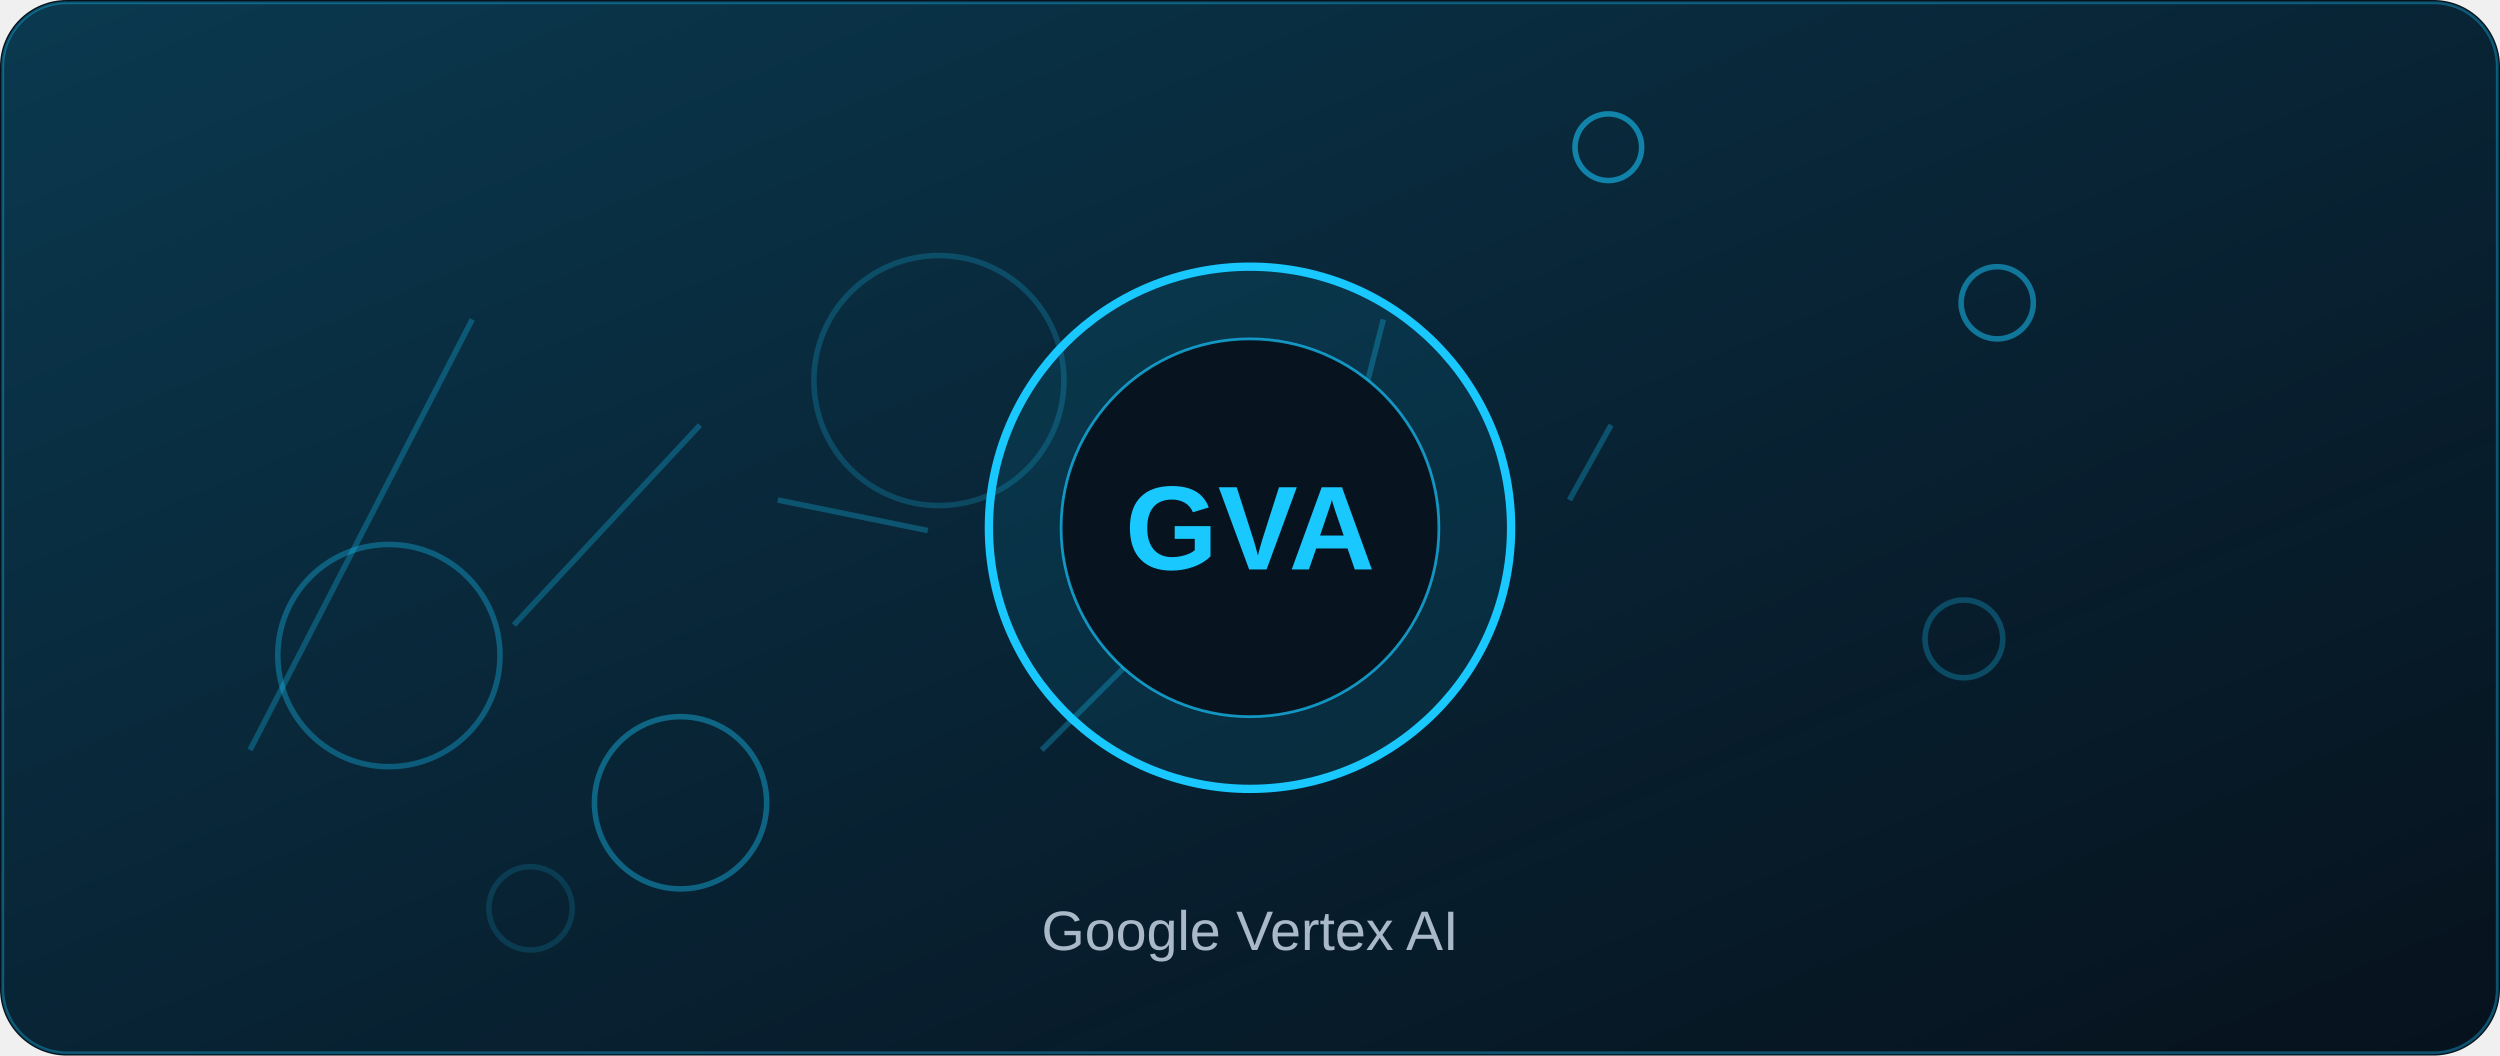
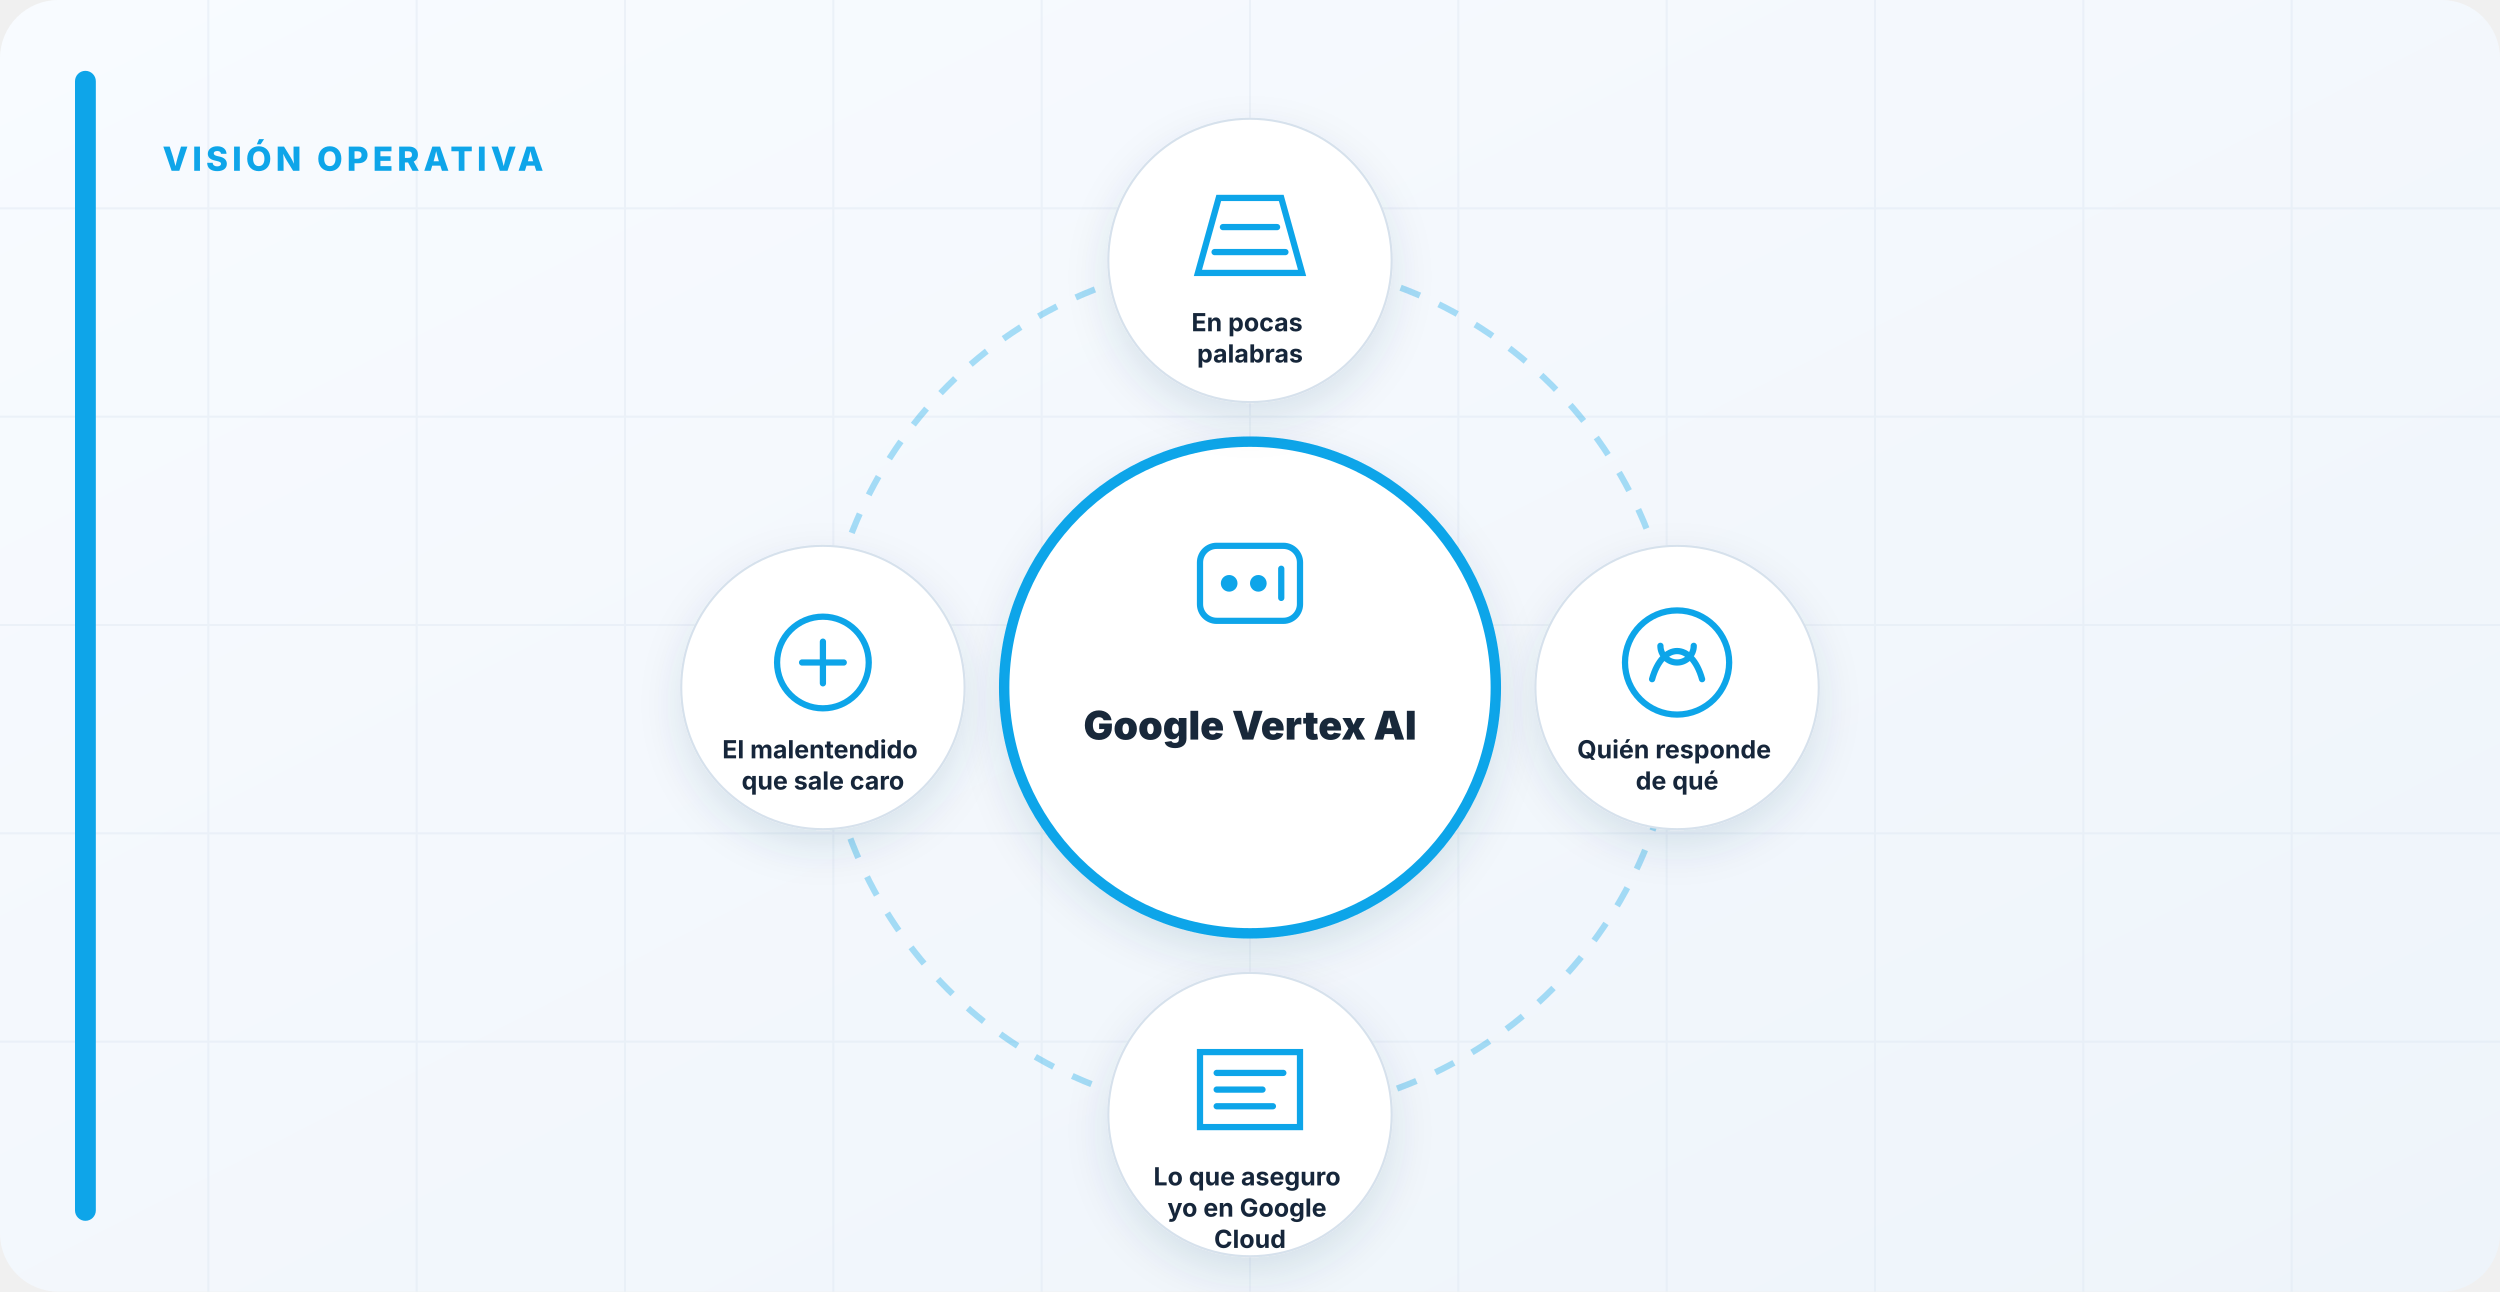
- <svg xmlns="http://www.w3.org/2000/svg" viewBox="0 0 900 380" role="img" aria-label="Diagrama de Google Vertex AI">
+ <svg xmlns="http://www.w3.org/2000/svg" width="1200" height="620" viewBox="0 0 1200 620" role="img" aria-labelledby="t d">
  <defs>
-     <linearGradient id="g" x1="0" y1="0" x2="1" y2="1">
-       <stop stop-color="#18c8ff" stop-opacity=".22" />
-       <stop offset="1" stop-color="#07131f" stop-opacity=".2" />
+     <linearGradient id="bg" x1="0" y1="0" x2="1" y2="1">
+       <stop stop-color="#F8FBFF" />
+       <stop offset="1" stop-color="#EEF4FA" />
    </linearGradient>
-     <filter id="gl">
-       <feGaussianBlur stdDeviation="8" />
+     <filter id="s" x="-20%" y="-20%" width="140%" height="140%">
+       <feDropShadow dx="0" dy="8" stdDeviation="10" flood-color="#284866" flood-opacity=".12" />
    </filter>
  </defs>
-   <rect width="900" height="380" rx="24" fill="#06111d" />
-   <rect x="1" y="1" width="898" height="378" rx="23" fill="url(#g)" stroke="#18c8ff" stroke-opacity=".35" />
-   <path d="M 90 270 L 170 115" stroke="#18c8ff" stroke-opacity=".28" stroke-width="2" />
-   <path d="M 185 225 L 252 153" stroke="#18c8ff" stroke-opacity=".28" stroke-width="2" />
-   <path d="M 280 180 L 334 191" stroke="#18c8ff" stroke-opacity=".28" stroke-width="2" />
-   <path d="M 375 270 L 416 229" stroke="#18c8ff" stroke-opacity=".28" stroke-width="2" />
-   <path d="M 470 225 L 498 115" stroke="#18c8ff" stroke-opacity=".28" stroke-width="2" />
-   <path d="M 565 180 L 580 153" stroke="#18c8ff" stroke-opacity=".28" stroke-width="2" />
-   <circle cx="191" cy="327" r="15" fill="none" stroke="#18c8ff" stroke-opacity="0.15" stroke-width="2" />
-   <circle cx="338" cy="137" r="45" fill="none" stroke="#18c8ff" stroke-opacity="0.21" stroke-width="2" />
-   <circle cx="707" cy="230" r="14" fill="none" stroke="#18c8ff" stroke-opacity="0.27" stroke-width="2" />
-   <circle cx="140" cy="236" r="40" fill="none" stroke="#18c8ff" stroke-opacity="0.33" stroke-width="2" />
-   <circle cx="245" cy="289" r="31" fill="none" stroke="#18c8ff" stroke-opacity="0.39" stroke-width="2" />
-   <circle cx="433" cy="169" r="33" fill="none" stroke="#18c8ff" stroke-opacity="0.45" stroke-width="2" />
-   <circle cx="719" cy="109" r="13" fill="none" stroke="#18c8ff" stroke-opacity="0.51" stroke-width="2" />
-   <circle cx="579" cy="53" r="12" fill="none" stroke="#18c8ff" stroke-opacity="0.57" stroke-width="2" />
-   <circle cx="450" cy="190" r="94" fill="#18c8ff" fill-opacity=".08" stroke="#18c8ff" stroke-width="3" />
-   <circle cx="450" cy="190" r="68" fill="#07131f" stroke="#18c8ff" stroke-opacity=".7" />
-   <text x="450" y="205" text-anchor="middle" fill="#18c8ff" font-size="43" font-family="Arial" font-weight="700">GVA</text>
-   <text x="450" y="342" text-anchor="middle" fill="#aab9c8" font-size="20" font-family="Arial">Google Vertex AI</text>
+   <rect width="1200" height="620" rx="28" fill="url(#bg)" />
+   <path d="M0 100H1200M0 200H1200M0 300H1200M0 400H1200M0 500H1200M100 0V620M200 0V620M300 0V620M400 0V620M500 0V620M600 0V620M700 0V620M800 0V620M900 0V620M1000 0V620M1100 0V620" stroke="#DDE7F1" stroke-width="1" opacity=".45" />
+   <rect x="36" y="34" width="10" height="552" rx="5" fill="#0EA5E9" />
+   <text x="78" y="82" font-family="Inter,Segoe UI,Arial" font-size="16" font-weight="800" fill="#0EA5E9" letter-spacing="2">VISIÓN OPERATIVA</text>
+   <circle cx="600" cy="330" r="205" fill="none" stroke="#0EA5E9" stroke-width="3" stroke-dasharray="10 10" opacity=".35" />
+   <circle cx="600" cy="330" r="118" fill="#fff" stroke="#0EA5E9" stroke-width="5" filter="url(#s)" />
+   <rect x="576" y="262" width="48" height="36" rx="8" fill="none" stroke="#0EA5E9" stroke-width="3" />
+   <circle cx="590" cy="280" r="4" fill="#0EA5E9" />
+   <circle cx="604" cy="280" r="4" fill="#0EA5E9" />
+   <path d="M615 273v14" stroke="#0EA5E9" stroke-width="3" stroke-linecap="round" />
+   <text x="600" y="355" text-anchor="middle" font-family="Inter,Segoe UI,Arial" font-size="19" font-weight="850" fill="#18283A">
+     <tspan x="600" dy="0">Google Vertex AI</tspan>
+   </text>
+   <g filter="url(#s)">
+     <circle cx="600" cy="125" r="68" fill="#fff" stroke="#D6E1EC" />
+     <path d="M575 131l10-36h30l10 36z" fill="none" stroke="#0EA5E9" stroke-width="3" />
+     <path d="M587 109h26M583 121h34" stroke="#0EA5E9" stroke-width="3" stroke-linecap="round" />
+     <text x="600" y="159" text-anchor="middle" font-family="Inter,Segoe UI,Arial" font-size="12" font-weight="750" fill="#18283A">
+       <tspan x="600" dy="0">En pocas</tspan>
+       <tspan x="600" dy="15">palabras</tspan>
+     </text>
+   </g>
+   <g filter="url(#s)">
+     <circle cx="805" cy="330" r="68" fill="#fff" stroke="#D6E1EC" />
+     <circle cx="805" cy="318" r="25" fill="none" stroke="#0EA5E9" stroke-width="3" />
+     <path d="M793 326c5-18 19-18 24 0M797 310a8 8 0 1016 0" fill="none" stroke="#0EA5E9" stroke-width="3" stroke-linecap="round" />
+     <text x="805" y="364" text-anchor="middle" font-family="Inter,Segoe UI,Arial" font-size="12" font-weight="750" fill="#18283A">
+       <tspan x="805" dy="0">Quién responde</tspan>
+       <tspan x="805" dy="15">de qué</tspan>
+     </text>
+   </g>
+   <g filter="url(#s)">
+     <circle cx="600" cy="535" r="68" fill="#fff" stroke="#D6E1EC" />
+     <path d="M576 505h48v36h-48z" fill="none" stroke="#0EA5E9" stroke-width="3" />
+     <path d="M584 515h32M584 523h22M584 531h27" stroke="#0EA5E9" stroke-width="3" stroke-linecap="round" />
+     <text x="600" y="569" text-anchor="middle" font-family="Inter,Segoe UI,Arial" font-size="12" font-weight="750" fill="#18283A">
+       <tspan x="600" dy="0">Lo que aseguro</tspan>
+       <tspan x="600" dy="15">yo en Google</tspan>
+       <tspan x="600" dy="15">Cloud</tspan>
+     </text>
+   </g>
+   <g filter="url(#s)">
+     <circle cx="395" cy="330" r="68" fill="#fff" stroke="#D6E1EC" />
+     <circle cx="395" cy="318" r="22" fill="none" stroke="#0EA5E9" stroke-width="3" />
+     <path d="M385 318h20M395 308v20" stroke="#0EA5E9" stroke-width="3" stroke-linecap="round" />
+     <text x="395" y="364" text-anchor="middle" font-family="Inter,Segoe UI,Arial" font-size="12" font-weight="750" fill="#18283A">
+       <tspan x="395" dy="0">El malentendido</tspan>
+       <tspan x="395" dy="15">que sale caro</tspan>
+     </text>
+   </g>
</svg>
